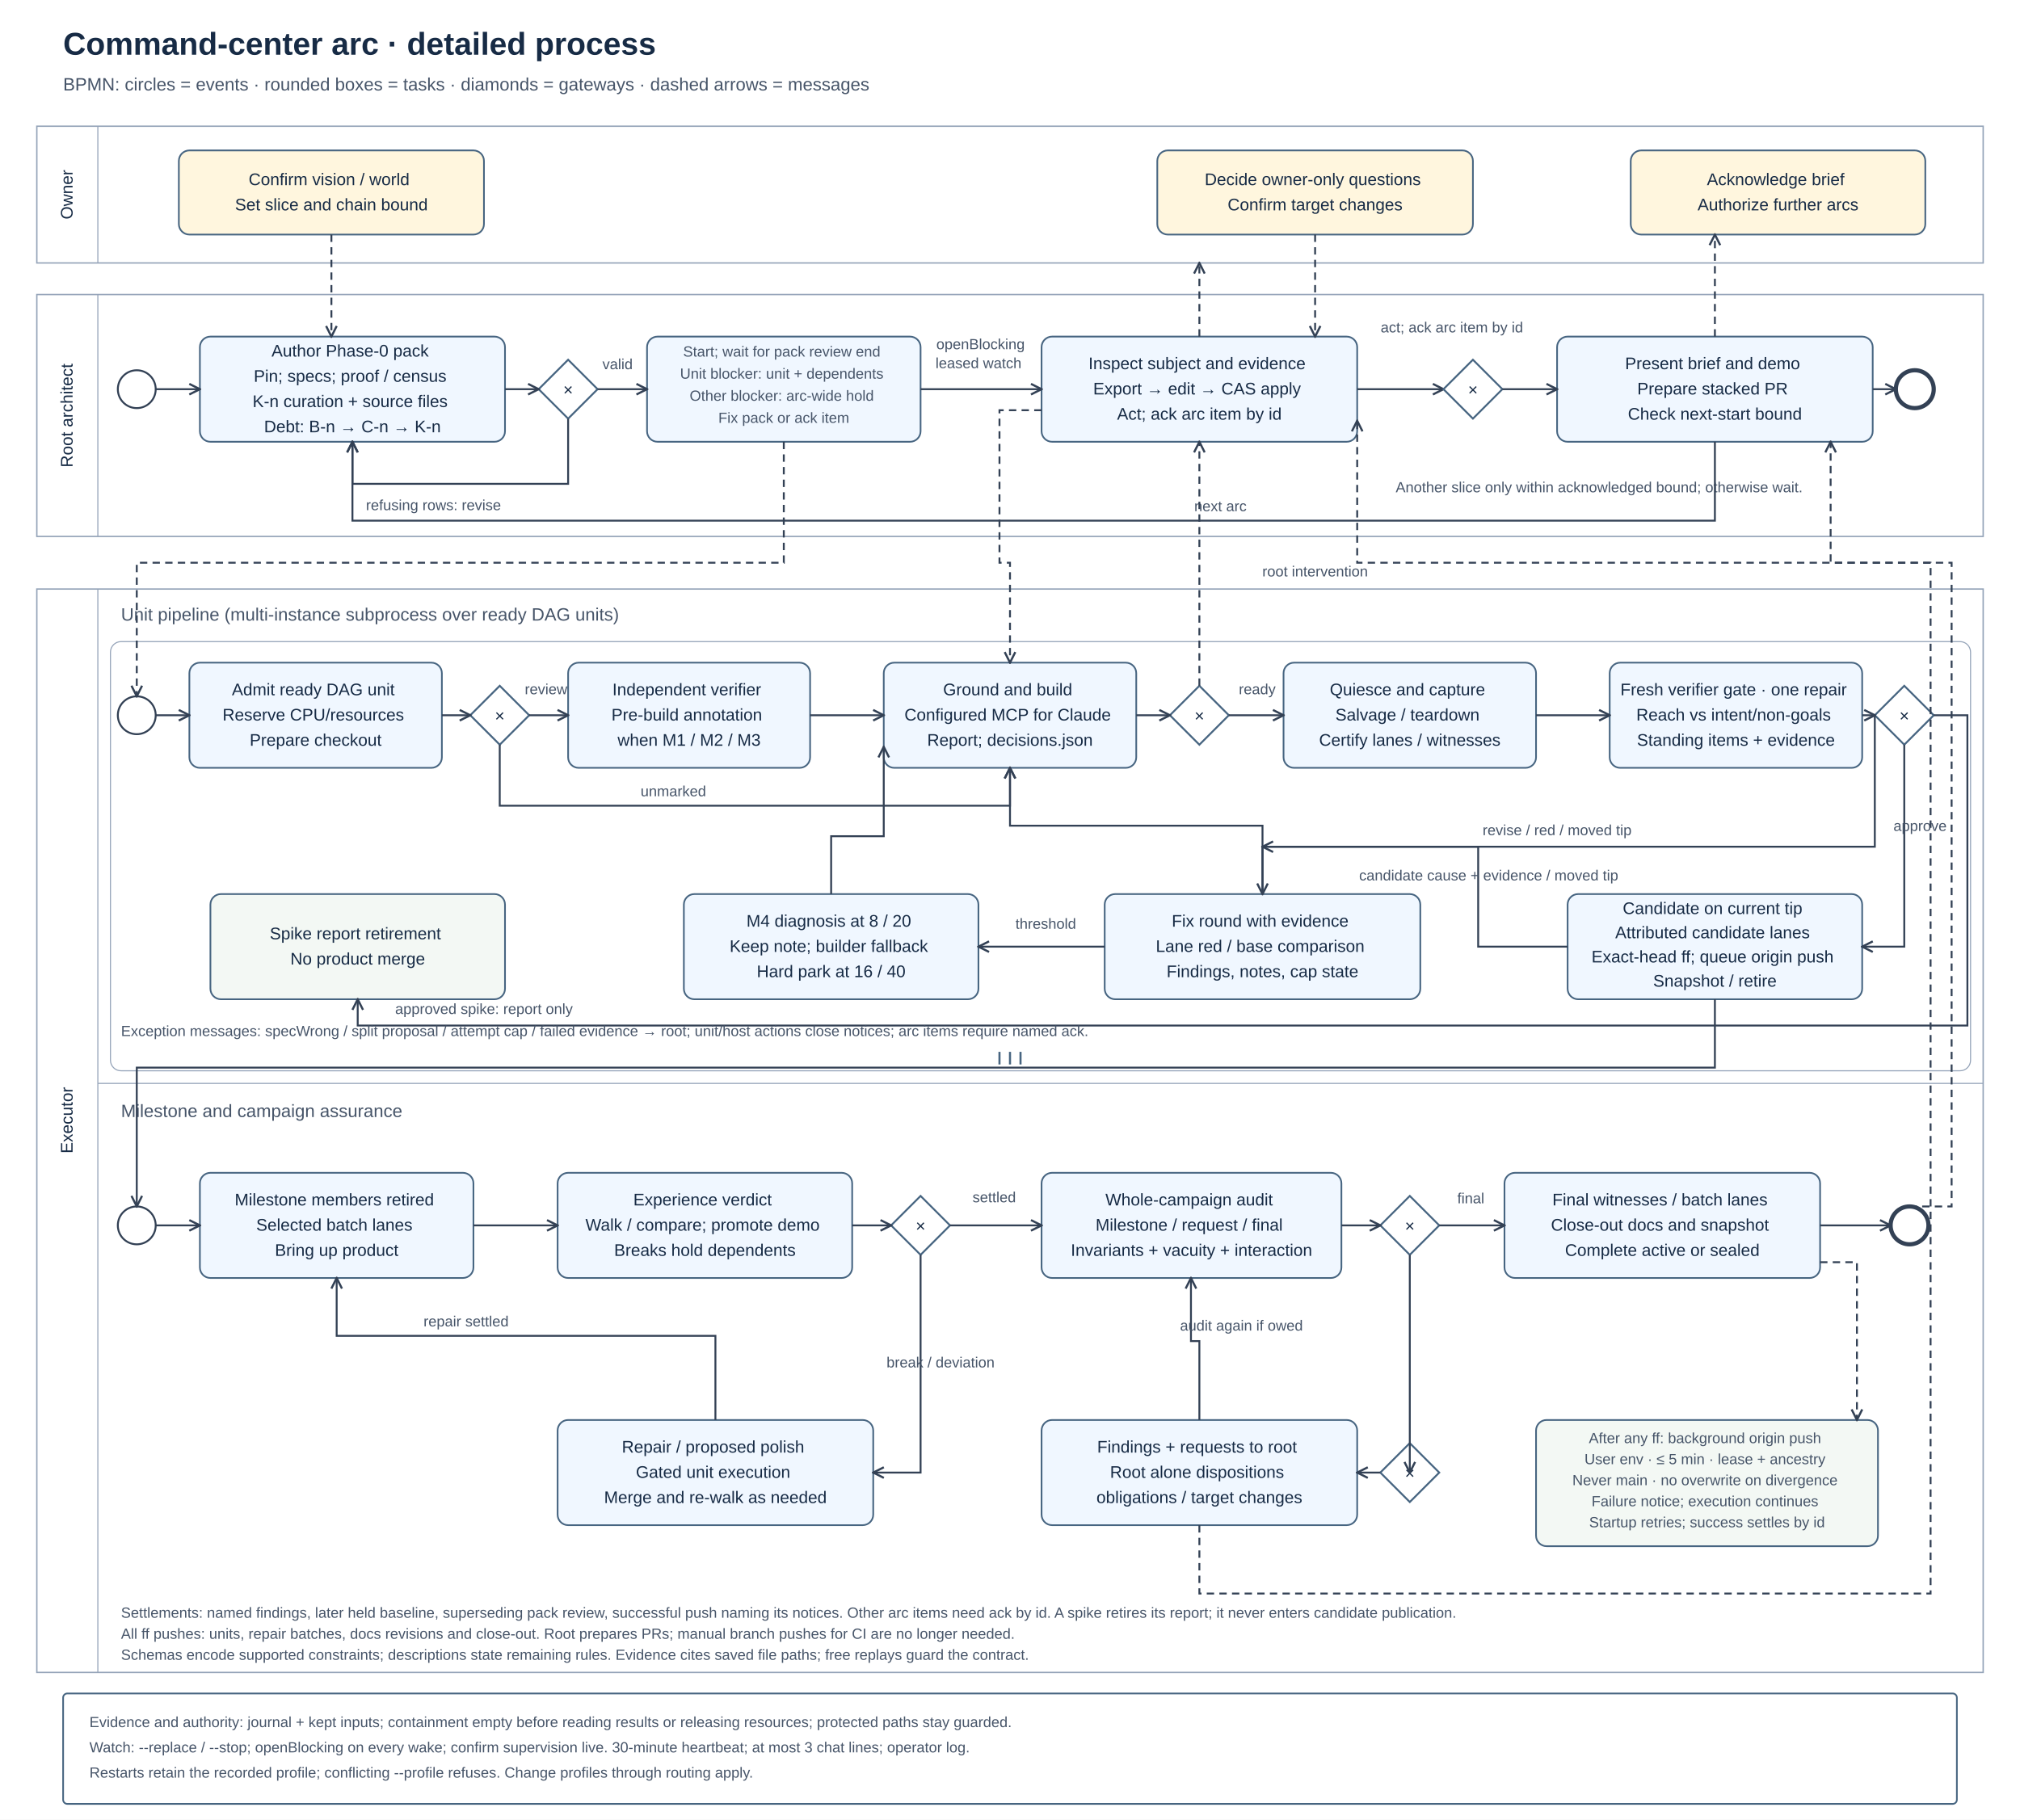
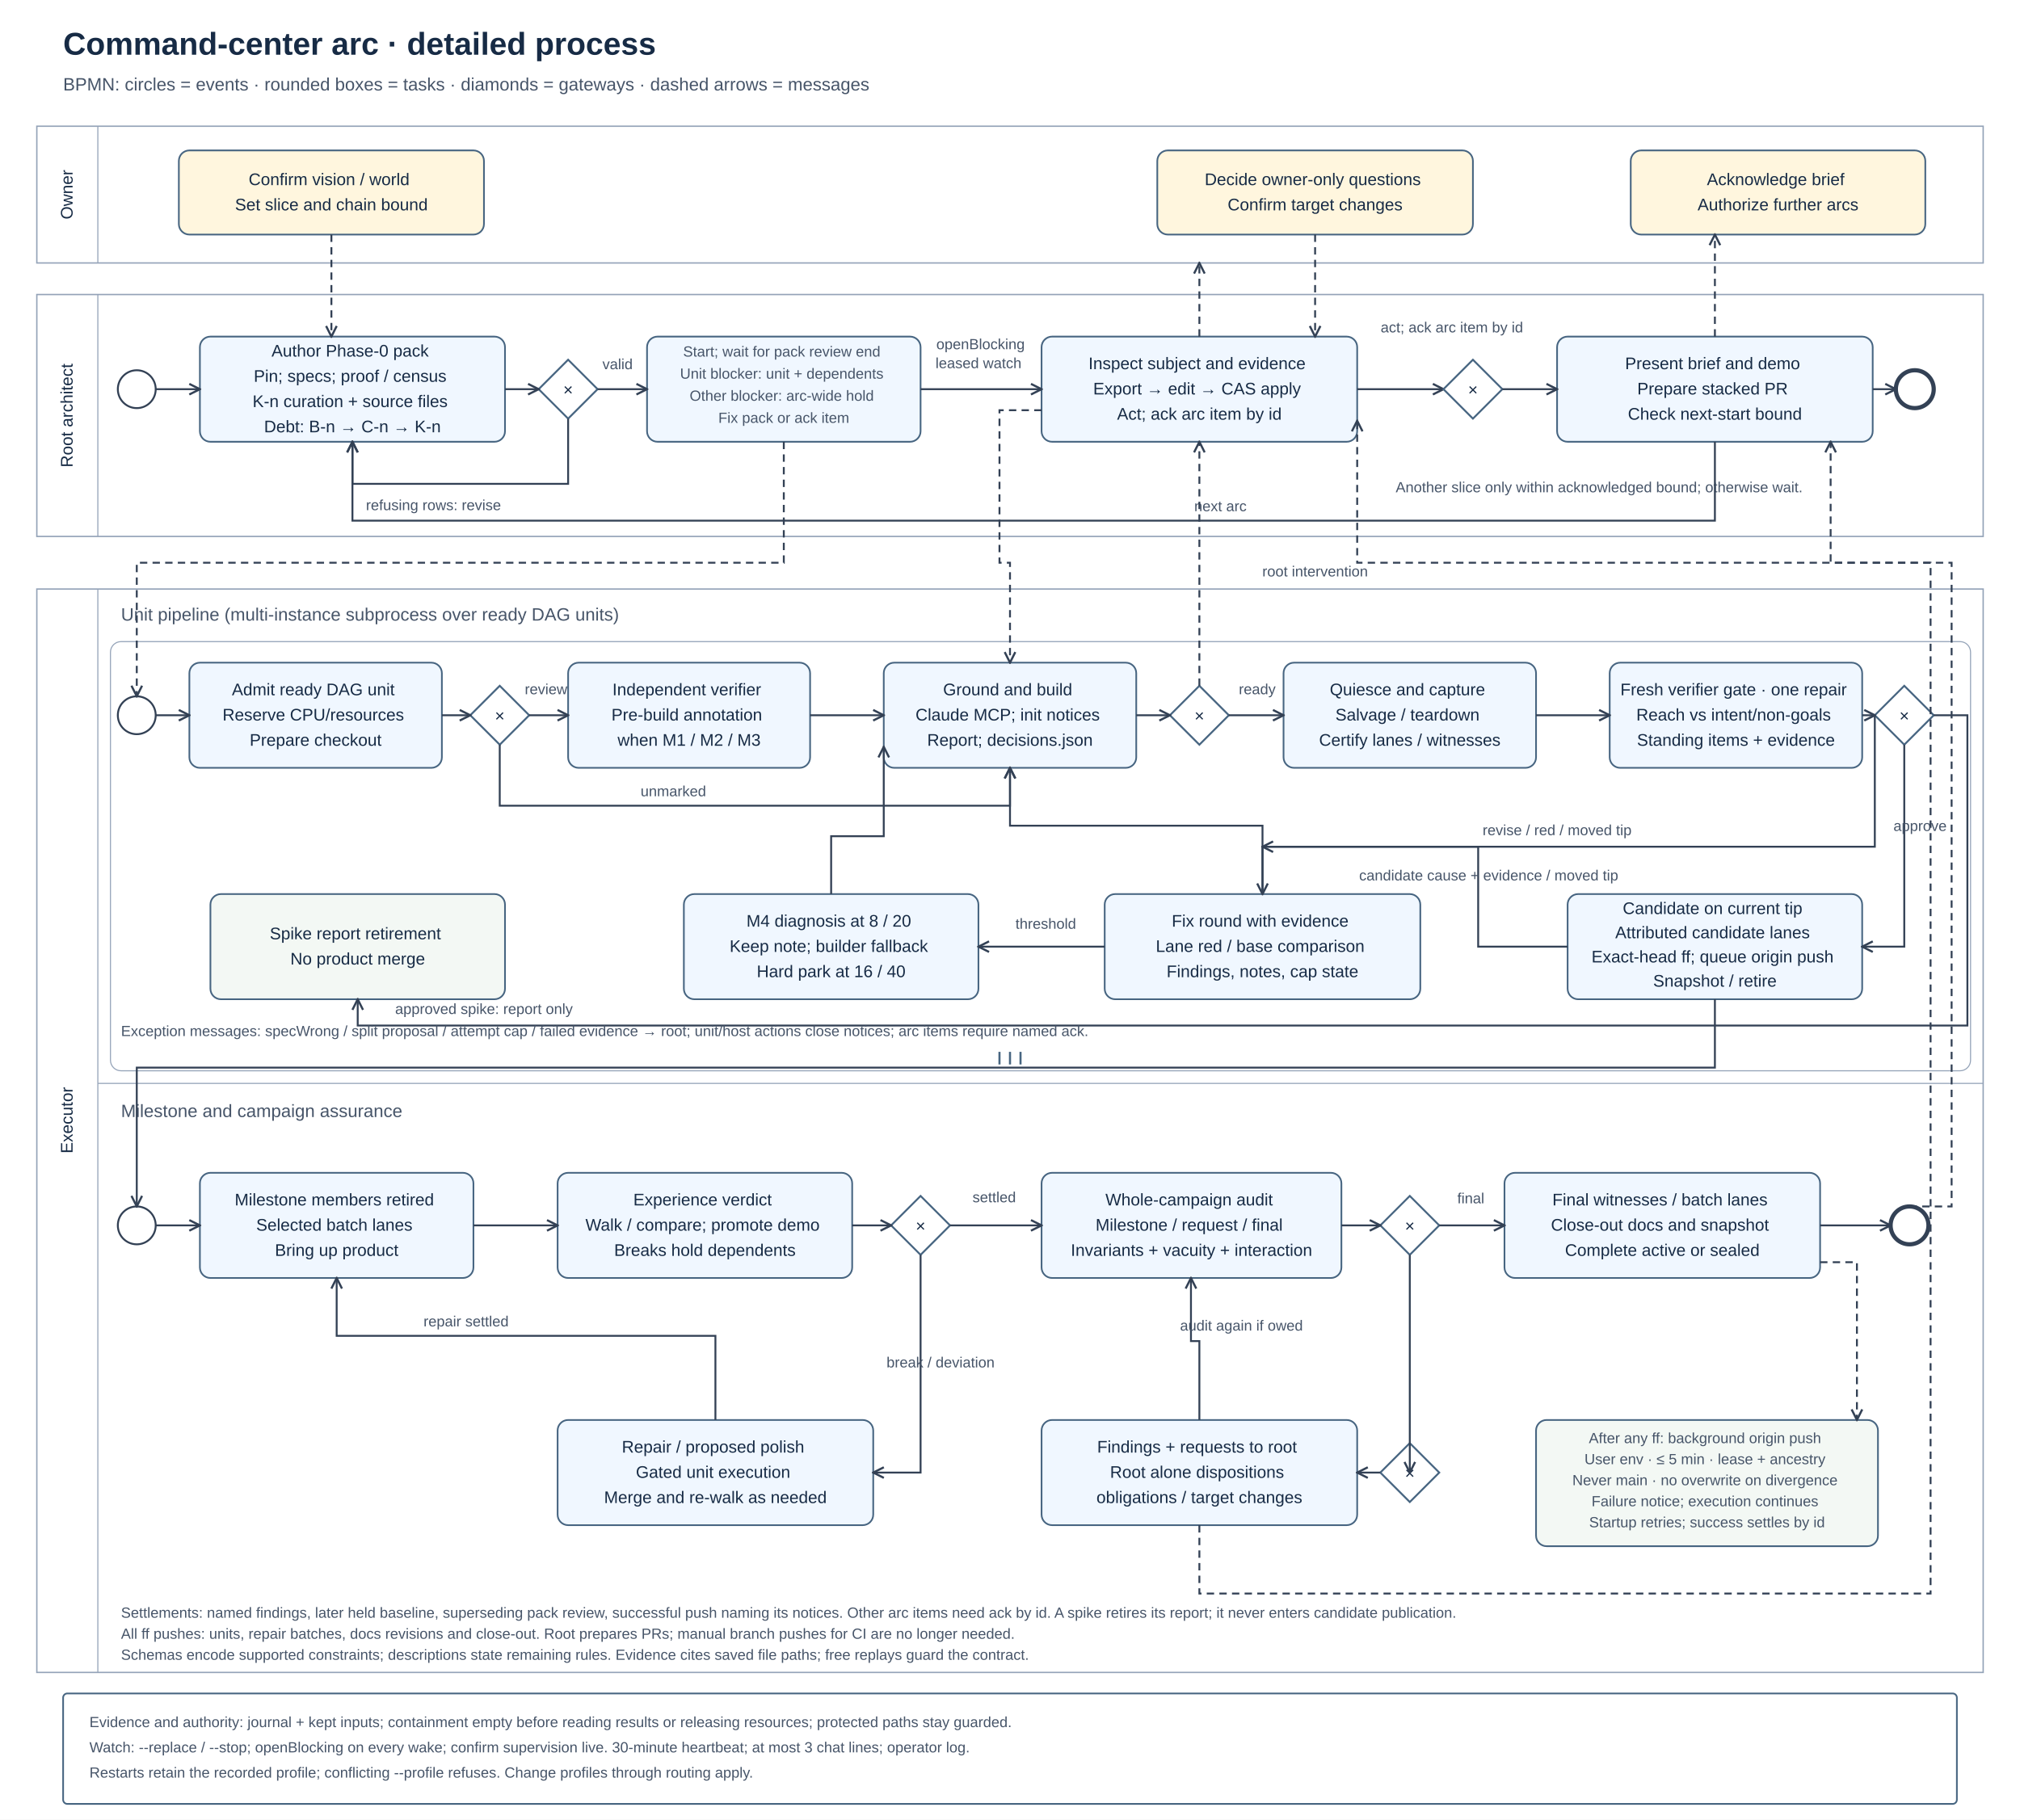
<svg xmlns="http://www.w3.org/2000/svg" width="1920" height="1730" viewBox="0 0 1920 1730" role="img" aria-labelledby="title desc">
  <defs>
    <marker id="arrow" viewBox="0 0 10 10" refX="9" refY="5" markerWidth="7" markerHeight="7" orient="auto-start-reverse">
      <path d="M 1 1 L 9 5 L 1 9" fill="none" stroke="#334155" stroke-width="1.6" />
    </marker>
  </defs>
  <style>text{font-family:Arial,Helvetica,sans-serif;fill:#172b45} .title{font-size:30px;font-weight:700}.sub{font-size:17px;fill:#475569}.label{font-size:16px}.small{font-size:14px;fill:#475569}.task{stroke:#476581;stroke-width:1.6}.edge{fill:none;stroke:#334155;stroke-width:1.8;marker-end:url(#arrow)}.msg{stroke-dasharray:7 5}.pool{fill:#fff;stroke:#94a3b8;stroke-width:1.3}</style>
  <rect width="1920" height="1730" fill="#fff" />
  <text x="60" y="52" class="title" text-anchor="start">
    <tspan x="60" dy="0">Command-center arc · detailed process</tspan>
  </text>
  <text x="60" y="86" class="sub" text-anchor="start">
    <tspan x="60" dy="0">BPMN: circles = events · rounded boxes = tasks · diamonds = gateways · dashed arrows = messages</tspan>
  </text>
  <rect x="35" y="120" width="1850" height="130" class="pool" />
  <path d="M93 120V250" stroke="#94a3b8" />
  <text transform="translate(69 185.0) rotate(-90)" text-anchor="middle" class="label">Owner</text>
  <rect x="35" y="280" width="1850" height="230" class="pool" />
  <path d="M93 280V510" stroke="#94a3b8" />
  <text transform="translate(69 395.0) rotate(-90)" text-anchor="middle" class="label">Root architect</text>
  <rect x="35" y="560" width="1850" height="1030" class="pool" />
  <path d="M93 560V1590" stroke="#94a3b8" />
  <text transform="translate(69 1065.0) rotate(-90)" text-anchor="middle" class="label">Executor</text>
  <rect x="170" y="143" width="290" height="80" rx="10" fill="#fff6de" class="task" />
  <text x="315.0" y="176.0" class="label" text-anchor="middle">
    <tspan x="315.0" dy="0">Confirm vision / world</tspan>
    <tspan x="315.0" dy="24">Set slice and chain bound</tspan>
  </text>
  <rect x="1100" y="143" width="300" height="80" rx="10" fill="#fff6de" class="task" />
  <text x="1250.0" y="176.0" class="label" text-anchor="middle">
    <tspan x="1250.0" dy="0">Decide owner-only questions</tspan>
    <tspan x="1250.0" dy="24">Confirm target changes</tspan>
  </text>
  <rect x="1550" y="143" width="280" height="80" rx="10" fill="#fff6de" class="task" />
  <text x="1690.0" y="176.0" class="label" text-anchor="middle">
    <tspan x="1690.0" dy="0">Acknowledge brief</tspan>
    <tspan x="1690.0" dy="24">Authorize further arcs</tspan>
  </text>
  <circle cx="130" cy="370" r="18" fill="#fff" stroke="#334155" stroke-width="1.8" />
  <rect x="190" y="320" width="290" height="100" rx="10" fill="#f0f7ff" class="task" />
  <text x="335.0" y="339.0" class="label" text-anchor="middle">
    <tspan x="335.0" dy="0">Author Phase-0 pack</tspan>
    <tspan x="335.0" dy="24">Pin; specs; proof / census</tspan>
    <tspan x="335.0" dy="24">K-n curation + source files</tspan>
    <tspan x="335.0" dy="24">Debt: B-n → C-n → K-n</tspan>
  </text>
  <path d="M540 342L568 370L540 398L512 370Z" fill="#fff" stroke="#476581" stroke-width="1.8" />
  <text x="540" y="376" class="label" text-anchor="middle">
    <tspan x="540" dy="0">×</tspan>
  </text>
  <rect x="615" y="320" width="260" height="100" rx="10" fill="#f0f7ff" class="task" />
  <text x="745.0" y="339" class="small" text-anchor="middle">
    <tspan x="745.0" dy="0">Start; wait for pack review end</tspan>
    <tspan x="745.0" dy="21">Unit blocker: unit + dependents</tspan>
    <tspan x="745.0" dy="21">Other blocker: arc-wide hold</tspan>
    <tspan x="745.0" dy="21">Fix pack or ack item</tspan>
  </text>
  <rect x="990" y="320" width="300" height="100" rx="10" fill="#f0f7ff" class="task" />
  <text x="1140.0" y="351.0" class="label" text-anchor="middle">
    <tspan x="1140.0" dy="0">Inspect subject and evidence</tspan>
    <tspan x="1140.0" dy="24">Export → edit → CAS apply</tspan>
    <tspan x="1140.0" dy="24">Act; ack arc item by id</tspan>
  </text>
  <rect x="1480" y="320" width="300" height="100" rx="10" fill="#f0f7ff" class="task" />
  <text x="1630.0" y="351.0" class="label" text-anchor="middle">
    <tspan x="1630.0" dy="0">Present brief and demo</tspan>
    <tspan x="1630.0" dy="24">Prepare stacked PR</tspan>
    <tspan x="1630.0" dy="24">Check next-start bound</tspan>
  </text>
  <circle cx="1820" cy="370" r="18" fill="#fff" stroke="#334155" stroke-width="4" />
  <polyline points="148,370 190,370" class="edge" />
  <polyline points="480,370 512,370" class="edge" />
  <polyline points="568,370 615,370" class="edge" />
  <text x="587" y="351" class="small" text-anchor="middle">
    <tspan x="587" dy="0">valid</tspan>
  </text>
  <polyline points="540,398 540,460 335,460 335,420" class="edge" />
  <text x="412" y="485" class="small" text-anchor="middle">
    <tspan x="412" dy="0">refusing rows: revise</tspan>
  </text>
  <polyline points="875,370 990,370" class="edge" />
  <text x="932" y="350" class="small" text-anchor="middle">
    <tspan x="932" dy="0">leased watch</tspan>
    <tspan x="932" dy="-18">openBlocking</tspan>
  </text>
  <polyline points="1290,370 1372,370" class="edge" />
  <text x="1380" y="316" class="small" text-anchor="middle">
    <tspan x="1380" dy="0">act; ack arc item by id</tspan>
  </text>
  <path d="M1400 342L1428 370L1400 398L1372 370Z" fill="#fff" stroke="#476581" stroke-width="1.8" />
  <text x="1400" y="376" class="label" text-anchor="middle">
    <tspan x="1400" dy="0">×</tspan>
  </text>
  <polyline points="1428,370 1480,370" class="edge" />
  <polyline points="1780,370 1802,370" class="edge" />
  <polyline points="315,223 315,320" class="edge msg" />
  <polyline points="1140,320 1140,250" class="edge msg" />
  <polyline points="1250,223 1250,320" class="edge msg" />
  <polyline points="1630,320 1630,223" class="edge msg" />
  <text x="1520" y="468" class="small" text-anchor="middle">
    <tspan x="1520" dy="0">Another slice only within acknowledged bound; otherwise wait.</tspan>
  </text>
  <polyline points="1630,420 1630,495 335,495 335,420" class="edge" />
  <text x="1160" y="486" class="small" text-anchor="middle">
    <tspan x="1160" dy="0">next arc</tspan>
  </text>
  <path d="M93 1030H1885" stroke="#94a3b8" />
  <text x="115" y="590" class="sub" text-anchor="start">
    <tspan x="115" dy="0">Unit pipeline (multi-instance subprocess over ready DAG units)</tspan>
  </text>
  <rect x="105" y="610" width="1768" height="408" rx="10" fill="none" stroke="#94a3b8" />
  <path d="M950 1000v12 M960 1000v12 M970 1000v12" stroke="#476581" stroke-width="2" />
  <circle cx="130" cy="680" r="18" fill="#fff" stroke="#334155" stroke-width="1.8" />
  <rect x="180" y="630" width="240" height="100" rx="10" fill="#f0f7ff" class="task" />
  <text x="300.0" y="661.0" class="label" text-anchor="middle">
    <tspan x="300.0" dy="0">Admit ready DAG unit</tspan>
    <tspan x="300.0" dy="24">Reserve CPU/resources</tspan>
    <tspan x="300.0" dy="24">Prepare checkout</tspan>
  </text>
  <path d="M475 652L503 680L475 708L447 680Z" fill="#fff" stroke="#476581" stroke-width="1.8" />
  <text x="475" y="686" class="label" text-anchor="middle">
    <tspan x="475" dy="0">×</tspan>
  </text>
  <rect x="540" y="630" width="230" height="100" rx="10" fill="#f0f7ff" class="task" />
  <text x="655.0" y="661.0" class="label" text-anchor="middle">
    <tspan x="655.0" dy="0">Independent verifier</tspan>
    <tspan x="655.0" dy="24">Pre-build annotation</tspan>
    <tspan x="655.0" dy="24">when M1 / M2 / M3</tspan>
  </text>
  <rect x="840" y="630" width="240" height="100" rx="10" fill="#f0f7ff" class="task" />
  <text x="960.0" y="661.0" class="label" text-anchor="middle">
    <tspan x="960.0" dy="0">Ground and build</tspan>
-     <tspan x="960.0" dy="24">Configured MCP for Claude</tspan>
+     <tspan x="960.0" dy="24">Claude MCP; init notices</tspan>
    <tspan x="960.0" dy="24">Report; decisions.json</tspan>
  </text>
  <path d="M1140 652L1168 680L1140 708L1112 680Z" fill="#fff" stroke="#476581" stroke-width="1.8" />
  <text x="1140" y="686" class="label" text-anchor="middle">
    <tspan x="1140" dy="0">×</tspan>
  </text>
  <rect x="1220" y="630" width="240" height="100" rx="10" fill="#f0f7ff" class="task" />
  <text x="1340.0" y="661.0" class="label" text-anchor="middle">
    <tspan x="1340.0" dy="0">Quiesce and capture</tspan>
    <tspan x="1340.0" dy="24">Salvage / teardown</tspan>
    <tspan x="1340.0" dy="24">Certify lanes / witnesses</tspan>
  </text>
  <rect x="1530" y="630" width="240" height="100" rx="10" fill="#f0f7ff" class="task" />
  <text x="1650.0" y="661.0" class="label" text-anchor="middle">
    <tspan x="1650.0" dy="0">Fresh verifier gate · one repair</tspan>
    <tspan x="1650.0" dy="24">Reach vs intent/non-goals</tspan>
    <tspan x="1650.0" dy="24">Standing items + evidence</tspan>
  </text>
  <polyline points="148,680 180,680" class="edge" />
  <polyline points="420,680 447,680" class="edge" />
  <polyline points="503,680 540,680" class="edge" />
  <text x="519" y="660" class="small" text-anchor="middle">
    <tspan x="519" dy="0">review</tspan>
  </text>
  <polyline points="770,680 840,680" class="edge" />
  <polyline points="475,708 475,766 960,766 960,730" class="edge" />
  <text x="640" y="757" class="small" text-anchor="middle">
    <tspan x="640" dy="0">unmarked</tspan>
  </text>
  <polyline points="1080,680 1112,680" class="edge" />
  <polyline points="1168,680 1220,680" class="edge" />
  <text x="1195" y="660" class="small" text-anchor="middle">
    <tspan x="1195" dy="0">ready</tspan>
  </text>
  <polyline points="1460,680 1530,680" class="edge" />
  <polyline points="745,420 745,535 130,535 130,662" class="edge msg" />
  <path d="M1810 652L1838 680L1810 708L1782 680Z" fill="#fff" stroke="#476581" stroke-width="1.8" />
  <text x="1810" y="686" class="label" text-anchor="middle">
    <tspan x="1810" dy="0">×</tspan>
  </text>
  <polyline points="1770,680 1782,680" class="edge" />
  <rect x="1490" y="850" width="280" height="100" rx="10" fill="#f0f7ff" class="task" />
  <text x="1630.0" y="869" class="label" text-anchor="middle">
    <tspan x="1630.0" dy="0">Candidate on current tip</tspan>
    <tspan x="1630.0" dy="23">Attributed candidate lanes</tspan>
    <tspan x="1630.0" dy="23">Exact-head ff; queue origin push</tspan>
    <tspan x="1630.0" dy="23">Snapshot / retire</tspan>
  </text>
  <polyline points="1810,708 1810,900 1770,900" class="edge" />
  <text x="1825" y="790" class="small" text-anchor="middle">
    <tspan x="1825" dy="0">approve</tspan>
  </text>
  <rect x="1050" y="850" width="300" height="100" rx="10" fill="#f0f7ff" class="task" />
  <text x="1200.0" y="881.0" class="label" text-anchor="middle">
    <tspan x="1200.0" dy="0">Fix round with evidence</tspan>
    <tspan x="1200.0" dy="24">Lane red / base comparison</tspan>
    <tspan x="1200.0" dy="24">Findings, notes, cap state</tspan>
  </text>
  <rect x="650" y="850" width="280" height="100" rx="10" fill="#f0f7ff" class="task" />
  <text x="790.0" y="881.0" class="label" text-anchor="middle">
    <tspan x="790.0" dy="0">M4 diagnosis at 8 / 20</tspan>
    <tspan x="790.0" dy="24">Keep note; builder fallback</tspan>
    <tspan x="790.0" dy="24">Hard park at 16 / 40</tspan>
  </text>
  <rect x="200" y="850" width="280" height="100" rx="10" fill="#f3f8f4" class="task" />
  <text x="340.0" y="893.0" class="label" text-anchor="middle">
    <tspan x="340.0" dy="0">Spike report retirement</tspan>
    <tspan x="340.0" dy="24">No product merge</tspan>
  </text>
  <polyline points="1782,680 1782,805 1200,805 1200,850" class="edge" />
  <text x="1480" y="794" class="small" text-anchor="middle">
    <tspan x="1480" dy="0">revise / red / moved tip</tspan>
  </text>
  <polyline points="1200,850 1200,785 960,785 960,730" class="edge" />
  <polyline points="1050,900 930,900" class="edge" />
  <text x="994" y="883" class="small" text-anchor="middle">
    <tspan x="994" dy="0">threshold</tspan>
  </text>
  <polyline points="790,850 790,795 840,795 840,710" class="edge" />
  <polyline points="1838,680 1870,680 1870,975 340,975 340,950" class="edge" />
  <text x="460" y="964" class="small" text-anchor="middle">
    <tspan x="460" dy="0">approved spike: report only</tspan>
  </text>
  <polyline points="1490,900 1405,900 1405,805 1200,805" class="edge" />
  <text x="1415" y="837" class="small" text-anchor="middle">
    <tspan x="1415" dy="0">candidate cause + evidence / moved tip</tspan>
  </text>
  <text x="115" y="985" class="small" text-anchor="start">
    <tspan x="115" dy="0">Exception messages: specWrong / split proposal / attempt cap / failed evidence → root; unit/host actions close notices; arc items require named ack.</tspan>
  </text>
  <polyline points="1140,652 1140,535 1140,420" class="edge msg" />
  <text x="1250" y="548" class="small" text-anchor="middle">
    <tspan x="1250" dy="0">root intervention</tspan>
  </text>
  <polyline points="990,390 950,390 950,535 960,535 960,630" class="edge msg" />
  <text x="115" y="1062" class="sub" text-anchor="start">
    <tspan x="115" dy="0">Milestone and campaign assurance</tspan>
  </text>
  <circle cx="130" cy="1165" r="18" fill="#fff" stroke="#334155" stroke-width="1.8" />
  <rect x="190" y="1115" width="260" height="100" rx="10" fill="#f0f7ff" class="task" />
  <text x="320.0" y="1146.0" class="label" text-anchor="middle">
    <tspan x="320.0" dy="0">Milestone members retired</tspan>
    <tspan x="320.0" dy="24">Selected batch lanes</tspan>
    <tspan x="320.0" dy="24">Bring up product</tspan>
  </text>
  <rect x="530" y="1115" width="280" height="100" rx="10" fill="#f0f7ff" class="task" />
  <text x="670.0" y="1146.0" class="label" text-anchor="middle">
    <tspan x="670.0" dy="0">Experience verdict</tspan>
    <tspan x="670.0" dy="24">Walk / compare; promote demo</tspan>
    <tspan x="670.0" dy="24">Breaks hold dependents</tspan>
  </text>
  <path d="M875 1137L903 1165L875 1193L847 1165Z" fill="#fff" stroke="#476581" stroke-width="1.8" />
  <text x="875" y="1171" class="label" text-anchor="middle">
    <tspan x="875" dy="0">×</tspan>
  </text>
  <rect x="990" y="1115" width="285" height="100" rx="10" fill="#f0f7ff" class="task" />
  <text x="1132.5" y="1146.0" class="label" text-anchor="middle">
    <tspan x="1132.5" dy="0">Whole-campaign audit</tspan>
    <tspan x="1132.5" dy="24">Milestone / request / final</tspan>
    <tspan x="1132.5" dy="24">Invariants + vacuity + interaction</tspan>
  </text>
  <path d="M1340 1137L1368 1165L1340 1193L1312 1165Z" fill="#fff" stroke="#476581" stroke-width="1.8" />
  <text x="1340" y="1171" class="label" text-anchor="middle">
    <tspan x="1340" dy="0">×</tspan>
  </text>
  <rect x="1430" y="1115" width="300" height="100" rx="10" fill="#f0f7ff" class="task" />
  <text x="1580.0" y="1146.0" class="label" text-anchor="middle">
    <tspan x="1580.0" dy="0">Final witnesses / batch lanes</tspan>
    <tspan x="1580.0" dy="24">Close-out docs and snapshot</tspan>
    <tspan x="1580.0" dy="24">Complete active or sealed</tspan>
  </text>
  <circle cx="1815" cy="1165" r="18" fill="#fff" stroke="#334155" stroke-width="4" />
  <rect x="1460" y="1350" width="325" height="120" rx="10" fill="#f3f8f4" class="task" />
  <text x="1622.5" y="1372" class="small" text-anchor="middle">
    <tspan x="1622.5" dy="0">After any ff: background origin push</tspan>
    <tspan x="1622.5" dy="20">User env · ≤ 5 min · lease + ancestry</tspan>
    <tspan x="1622.5" dy="20">Never main · no overwrite on divergence</tspan>
    <tspan x="1622.5" dy="20">Failure notice; execution continues</tspan>
    <tspan x="1622.5" dy="20">Startup retries; success settles by id</tspan>
  </text>
  <polyline points="1730,1200 1765,1200 1765,1350" class="edge msg" />
  <polyline points="1630,950 1630,1015 130,1015 130,1147" class="edge" />
  <polyline points="148,1165 190,1165" class="edge" />
  <polyline points="450,1165 530,1165" class="edge" />
  <polyline points="810,1165 847,1165" class="edge" />
  <polyline points="903,1165 990,1165" class="edge" />
  <text x="945" y="1143" class="small" text-anchor="middle">
    <tspan x="945" dy="0">settled</tspan>
  </text>
  <polyline points="1275,1165 1312,1165" class="edge" />
  <polyline points="1368,1165 1430,1165" class="edge" />
  <text x="1398" y="1144" class="small" text-anchor="middle">
    <tspan x="1398" dy="0">final</tspan>
  </text>
  <polyline points="1730,1165 1797,1165" class="edge" />
  <rect x="530" y="1350" width="300" height="100" rx="10" fill="#f0f7ff" class="task" />
  <text x="680.0" y="1381.0" class="label" text-anchor="middle">
    <tspan x="680.0" dy="0">Repair / proposed polish</tspan>
    <tspan x="680.0" dy="24">Gated unit execution</tspan>
    <tspan x="680.0" dy="24">Merge and re-walk as needed</tspan>
  </text>
  <rect x="990" y="1350" width="300" height="100" rx="10" fill="#f0f7ff" class="task" />
  <text x="1140.0" y="1381.0" class="label" text-anchor="middle">
    <tspan x="1140.0" dy="0">Findings + requests to root</tspan>
    <tspan x="1140.0" dy="24">Root alone dispositions</tspan>
    <tspan x="1140.0" dy="24">obligations / target changes</tspan>
  </text>
  <path d="M1340 1372L1368 1400L1340 1428L1312 1400Z" fill="#fff" stroke="#476581" stroke-width="1.8" />
  <text x="1340" y="1406" class="label" text-anchor="middle">
    <tspan x="1340" dy="0">×</tspan>
  </text>
  <polyline points="875,1193 875,1400 830,1400" class="edge" />
  <text x="894" y="1300" class="small" text-anchor="middle">
    <tspan x="894" dy="0">break / deviation</tspan>
  </text>
  <polyline points="680,1350 680,1270 320,1270 320,1215" class="edge" />
  <text x="443" y="1261" class="small" text-anchor="middle">
    <tspan x="443" dy="0">repair settled</tspan>
  </text>
  <polyline points="1340,1193 1340,1400" class="edge" />
  <polyline points="1312,1400 1290,1400" class="edge" />
  <polyline points="1140,1350 1140,1275 1132,1275 1132,1215" class="edge" />
  <text x="1180" y="1265" class="small" text-anchor="middle">
    <tspan x="1180" dy="0">audit again if owed</tspan>
  </text>
  <polyline points="1140,1450 1140,1515 1835,1515 1835,535 1290,535 1290,400" class="edge msg" />
  <polyline points="1815,1147 1855,1147 1855,535 1740,535 1740,420" class="edge msg" />
  <text x="115" y="1538" class="small" text-anchor="start">
    <tspan x="115" dy="0">Settlements: named findings, later held baseline, superseding pack review, successful push naming its notices. Other arc items need ack by id. A spike retires its report; it never enters candidate publication.</tspan>
    <tspan x="115" dy="20">All ff pushes: units, repair batches, docs revisions and close-out. Root prepares PRs; manual branch pushes for CI are no longer needed.</tspan>
    <tspan x="115" dy="20">Schemas encode supported constraints; descriptions state remaining rules. Evidence cites saved file paths; free replays guard the contract.</tspan>
  </text>
  <rect x="60" y="1610" width="1800" height="105" rx="4" fill="#fff" class="task" />
  <text x="85" y="1642" class="small" text-anchor="start">
    <tspan x="85" dy="0">Evidence and authority: journal + kept inputs; containment empty before reading results or releasing resources; protected paths stay guarded.</tspan>
    <tspan x="85" dy="24">Watch: --replace / --stop; openBlocking on every wake; confirm supervision live. 30-minute heartbeat; at most 3 chat lines; operator log.</tspan>
    <tspan x="85" dy="24">Restarts retain the recorded profile; conflicting --profile refuses. Change profiles through routing apply.</tspan>
  </text>
</svg>
